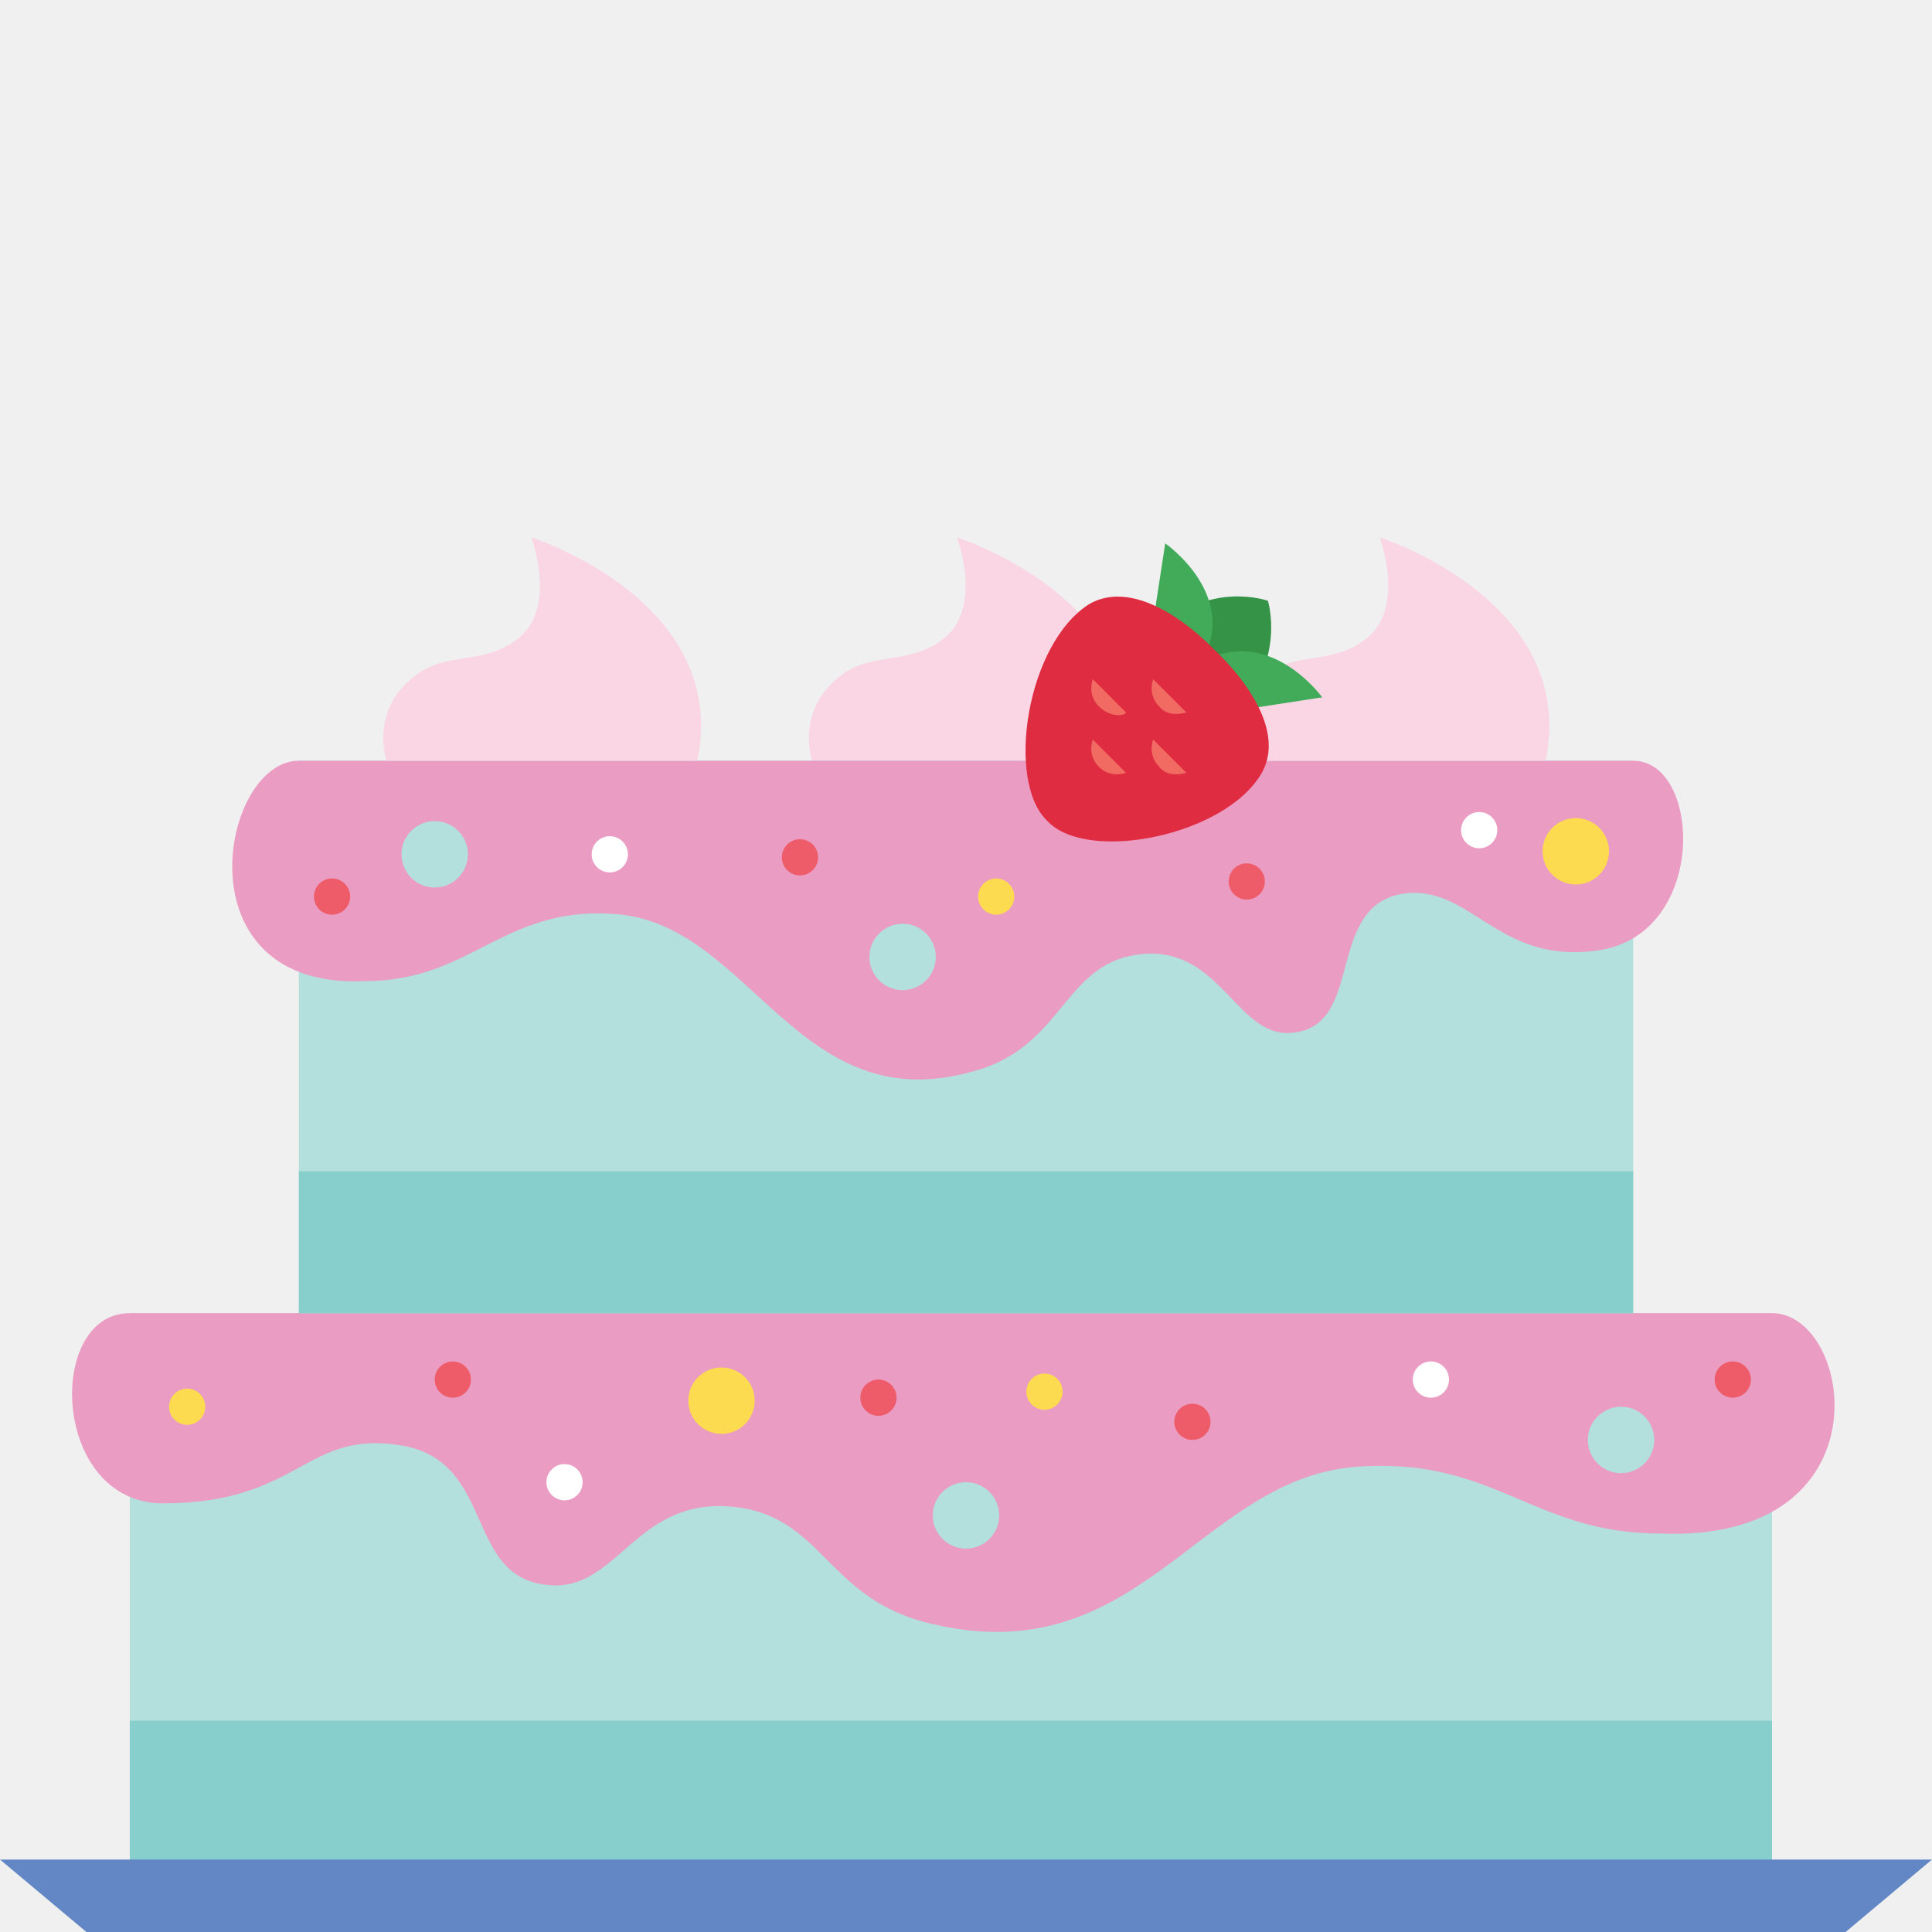
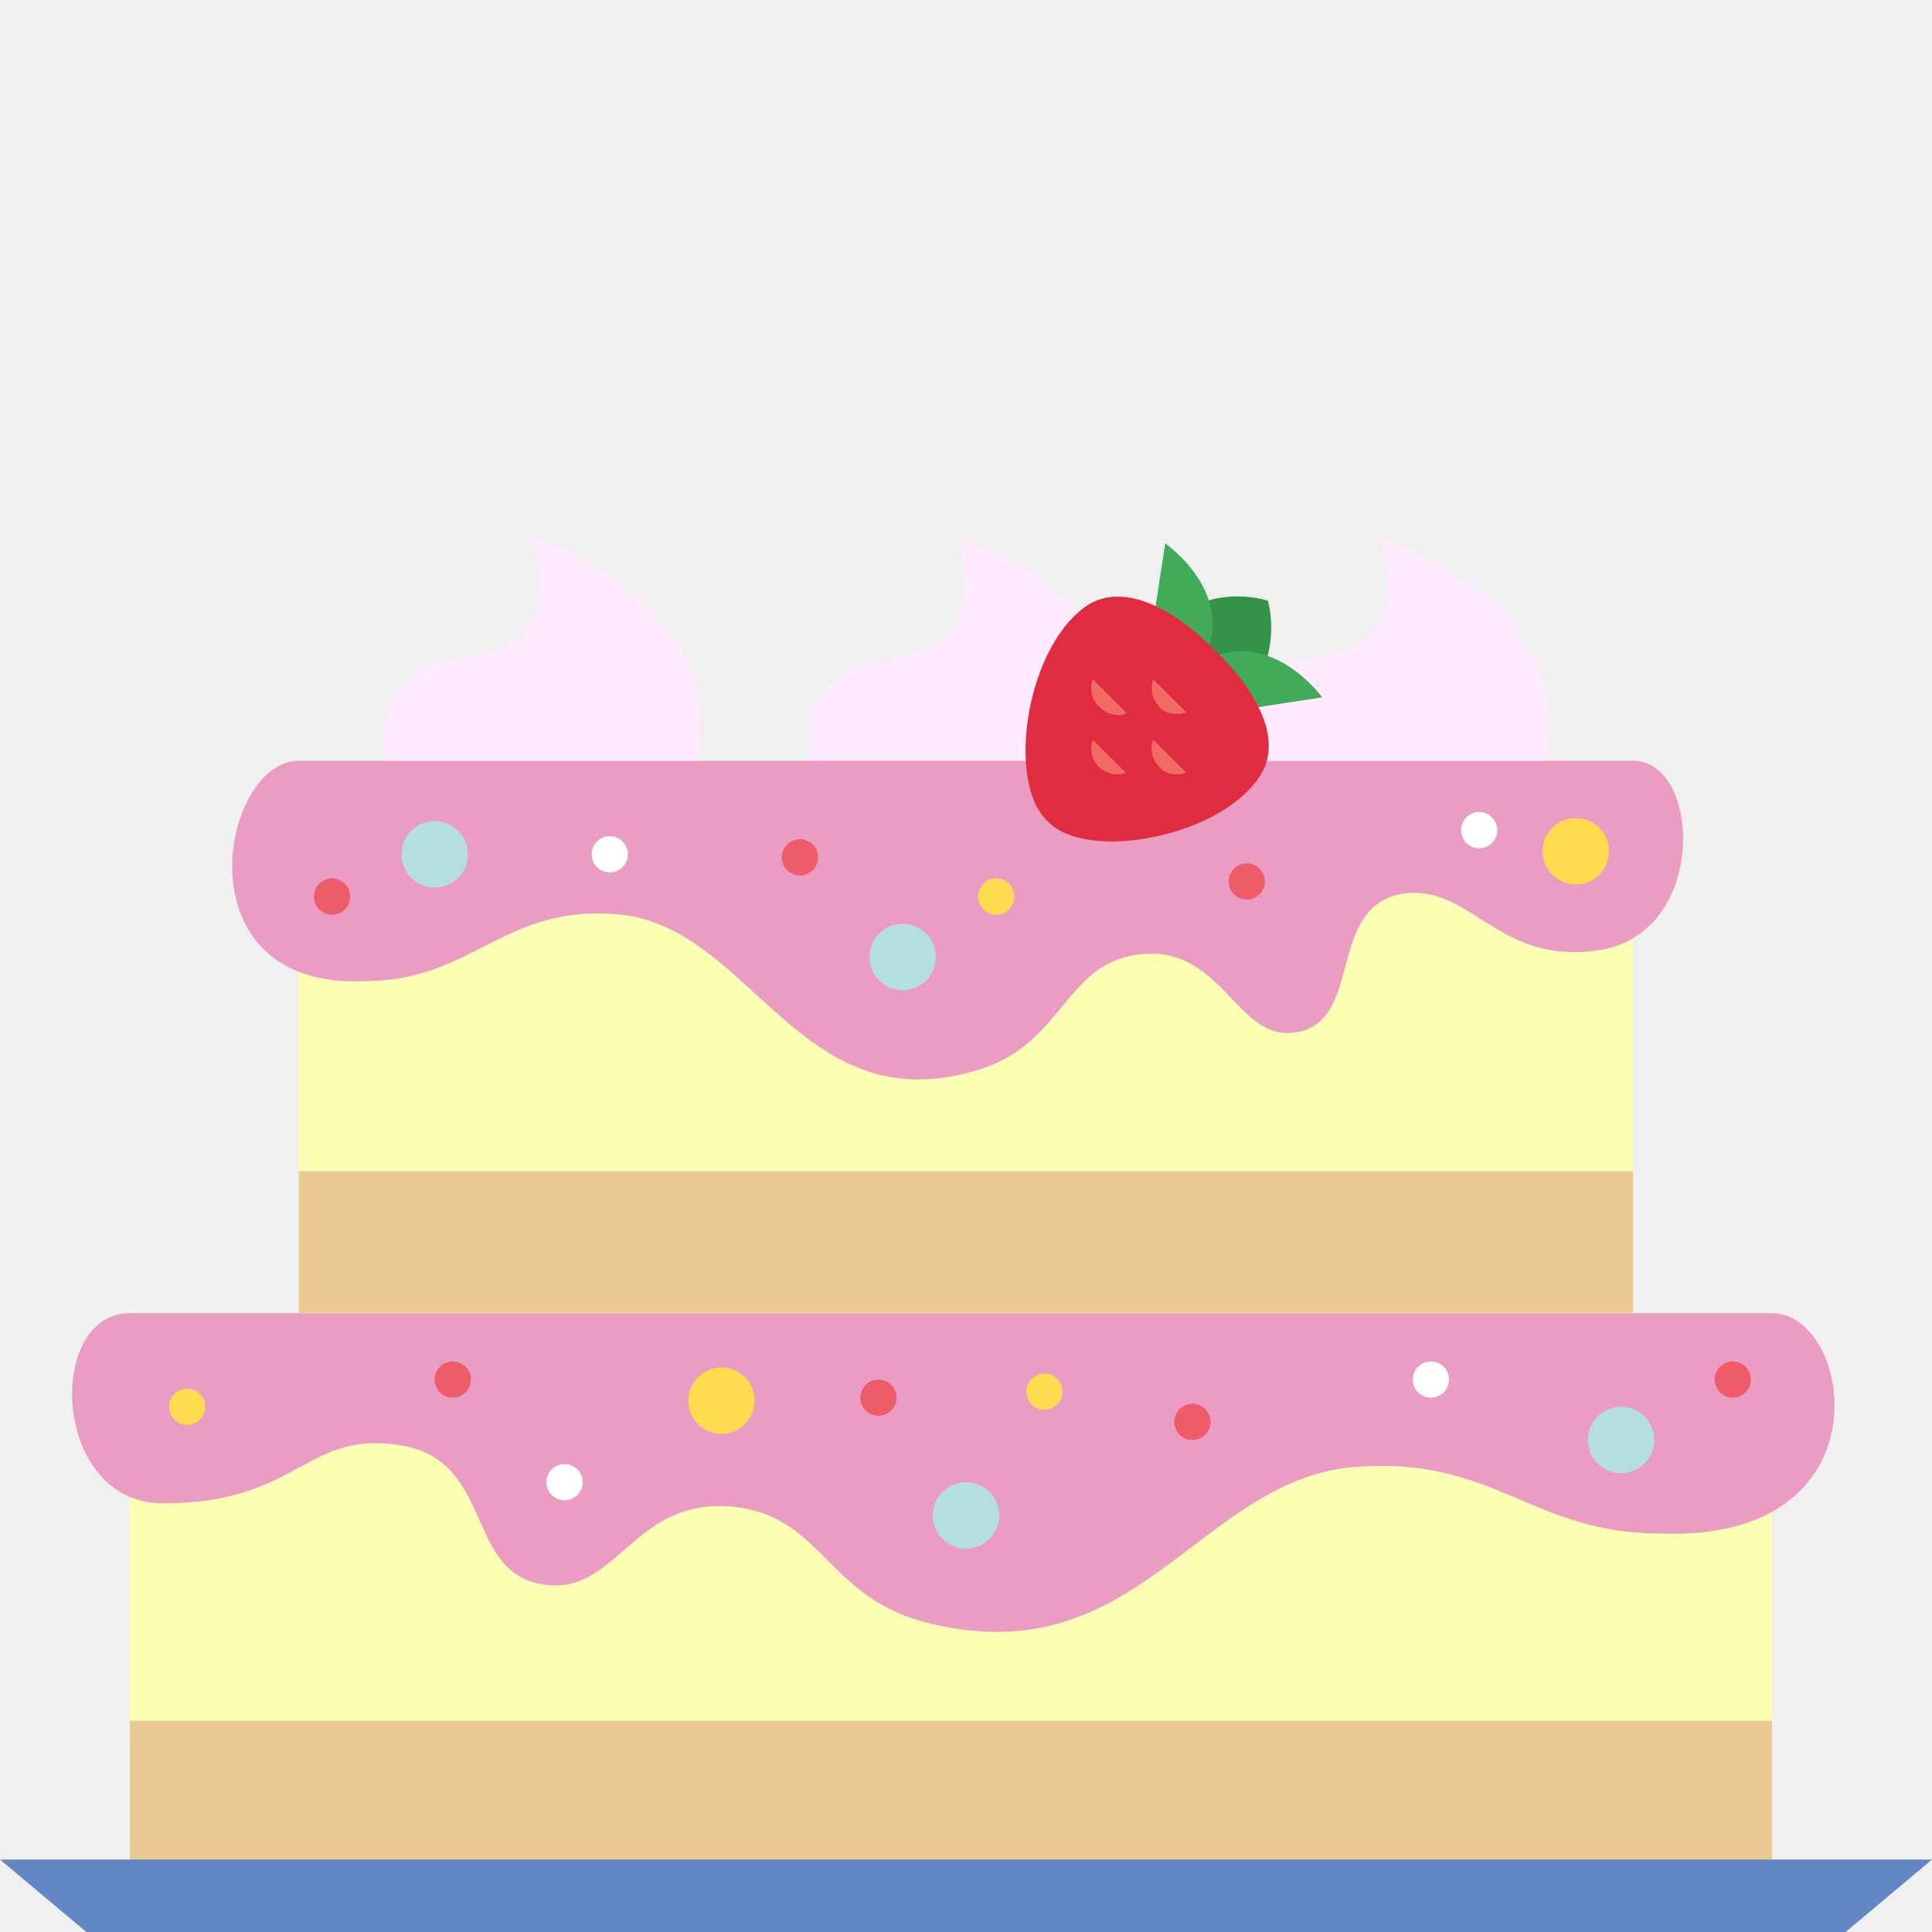
<svg xmlns="http://www.w3.org/2000/svg" width="64" height="64" viewBox="0 0 64 64" fill="none">
-   <g clip-path="url(#clip0_181_10643)">
-     <path d="M58.7 43.5H4.3V61.6H58.7V43.5Z" fill="#B3DFDC" />
-     <path d="M58.7 57H4.3V61.7H58.7V57Z" fill="#86CFCD" />
+   <g>
+     <path d="M58.7 43.5H4.3V61.6H58.7V43.5Z" fill="#FCFFB3" />
+     <path d="M58.7 57H4.3V61.7H58.7V57Z" fill="#EAC992" />
    <path d="M58.7 43.5H4.3C1.5 43.5 1.7 49.8 5.4 49.8C10 49.8 10.1 47.3 13.4 47.9C16.4 48.5 15.4 52.2 18.1 52.5C20.4 52.8 21 49.7 24.1 49.9C27.3 50.1 27.3 53 30.9 53.8C37.7 55.4 39.7 49.1 44.8 48.6C49.5 48.2 50.7 50.8 55 50.8C62.6 51.1 61.4 43.5 58.7 43.5Z" fill="#EB9CC3" />
-     <path d="M31.7 17.8C31.7 17.8 32.6 20.2 31.2 21.2C30 22.1 28.7 21.5 27.6 22.6C26.4 23.7 26.9 25.2 26.9 25.2H37.2C38.3 19.9 31.7 17.8 31.7 17.8Z" fill="#FAD6E5" />
-     <path d="M23.9 47.5C24.508 47.5 25 47.008 25 46.4C25 45.792 24.508 45.3 23.9 45.3C23.293 45.3 22.8 45.792 22.8 46.4C22.8 47.008 23.293 47.5 23.9 47.5Z" fill="#FCDB51" />
-     <path d="M15 46.3C15.331 46.3 15.6 46.031 15.6 45.7C15.6 45.369 15.331 45.1 15 45.1C14.668 45.1 14.4 45.369 14.4 45.7C14.4 46.031 14.668 46.3 15 46.3Z" fill="#EE5B69" />
-     <path d="M32 51.3C32.607 51.3 33.1 50.807 33.1 50.2C33.1 49.593 32.607 49.1 32 49.1C31.392 49.1 30.9 49.593 30.9 50.2C30.9 50.807 31.392 51.3 32 51.3Z" fill="#B3DFDC" />
-     <path d="M39.5 47.7C39.831 47.7 40.1 47.431 40.1 47.1C40.1 46.769 39.831 46.5 39.5 46.5C39.169 46.5 38.9 46.769 38.9 47.1C38.9 47.431 39.169 47.7 39.5 47.7Z" fill="#EE5B69" />
-     <path d="M57.4 46.3C57.732 46.3 58 46.031 58 45.7C58 45.369 57.732 45.1 57.4 45.1C57.069 45.1 56.8 45.369 56.8 45.7C56.8 46.031 57.069 46.3 57.4 46.3Z" fill="#EE5B69" />
-     <path d="M53.7 48.8C54.308 48.8 54.8 48.307 54.8 47.7C54.8 47.093 54.308 46.6 53.7 46.6C53.093 46.6 52.6 47.093 52.6 47.7C52.6 48.307 53.093 48.8 53.7 48.8Z" fill="#B3DFDC" />
+     <path d="M31.699 17.8C31.699 17.8 32.599 20.2 31.199 21.2C29.999 22.1 28.699 21.5 27.599 22.6C26.399 23.7 26.899 25.2 26.899 25.2H37.199C38.299 19.9 31.699 17.8 31.699 17.8Z" fill="#FFEAFF" />
+     <path d="M23.9 47.5C24.507 47.5 25 47.008 25 46.4C25 45.792 24.507 45.3 23.9 45.3C23.292 45.3 22.8 45.792 22.8 46.4C22.8 47.008 23.292 47.5 23.9 47.5Z" fill="#FCDB51" />
+     <path d="M14.999 46.3C15.331 46.3 15.599 46.031 15.599 45.7C15.599 45.369 15.331 45.1 14.999 45.1C14.668 45.1 14.399 45.369 14.399 45.7C14.399 46.031 14.668 46.3 14.999 46.3Z" fill="#EE5B69" />
+     <path d="M31.999 51.3C32.607 51.3 33.099 50.807 33.099 50.2C33.099 49.593 32.607 49.1 31.999 49.1C31.392 49.1 30.899 49.593 30.899 50.2C30.899 50.807 31.392 51.3 31.999 51.3Z" fill="#B3DFDC" />
+     <path d="M39.499 47.7C39.831 47.7 40.099 47.431 40.099 47.1C40.099 46.769 39.831 46.5 39.499 46.5C39.168 46.5 38.899 46.769 38.899 47.1C38.899 47.431 39.168 47.7 39.499 47.7Z" fill="#EE5B69" />
+     <path d="M57.4 46.3C57.731 46.3 58 46.031 58 45.7C58 45.369 57.731 45.1 57.4 45.1C57.068 45.1 56.8 45.369 56.8 45.7C56.8 46.031 57.068 46.3 57.4 46.3Z" fill="#EE5B69" />
+     <path d="M53.7 48.8C54.307 48.8 54.8 48.307 54.8 47.7C54.8 47.093 54.307 46.6 53.7 46.6C53.092 46.6 52.6 47.093 52.6 47.7C52.6 48.307 53.092 48.8 53.7 48.8Z" fill="#B3DFDC" />
    <path d="M29.1 46.9C29.431 46.9 29.7 46.631 29.7 46.3C29.7 45.969 29.431 45.7 29.1 45.7C28.769 45.7 28.5 45.969 28.5 46.3C28.5 46.631 28.769 46.9 29.1 46.9Z" fill="#EE5B69" />
-     <path d="M47.4 46.3C47.732 46.3 48 46.031 48 45.7C48 45.369 47.732 45.1 47.4 45.1C47.069 45.1 46.8 45.369 46.8 45.7C46.8 46.031 47.069 46.3 47.4 46.3Z" fill="white" />
+     <path d="M47.4 46.3C47.731 46.3 48 46.031 48 45.7C48 45.369 47.731 45.1 47.4 45.1C47.068 45.1 46.8 45.369 46.8 45.7C46.8 46.031 47.068 46.3 47.4 46.3Z" fill="white" />
    <path d="M34.6 46.7C34.931 46.7 35.2 46.431 35.2 46.1C35.2 45.769 34.931 45.5 34.6 45.5C34.269 45.5 34 45.769 34 46.1C34 46.431 34.269 46.7 34.6 46.7Z" fill="#FCDB51" />
-     <path d="M6.2 47.2C6.531 47.2 6.8 46.931 6.8 46.6C6.8 46.269 6.531 46 6.2 46C5.869 46 5.6 46.269 5.6 46.6C5.6 46.931 5.869 47.2 6.2 47.2Z" fill="#FCDB51" />
-     <path d="M18.7 49.7C19.032 49.7 19.3 49.431 19.3 49.1C19.3 48.769 19.032 48.5 18.7 48.5C18.369 48.5 18.1 48.769 18.1 49.1C18.1 49.431 18.369 49.7 18.7 49.7Z" fill="white" />
-     <path d="M54.1 25.2H9.9V43.5H54.1V25.2Z" fill="#B3DFDC" />
-     <path d="M54.1 38.8H9.9V43.5H54.1V38.8Z" fill="#86CFCD" />
-     <path d="M9.9 25.2H54.1C56.4 25.2 56.6 31.1 52.8 31.5C49.6 31.9 48.7 29.3 46.5 29.6C43.9 30 45.2 33.9 42.9 34.2C41 34.5 40.5 31.4 37.9 31.6C35.2 31.8 35.3 34.7 32.2 35.5C26.5 37.1 24.9 30.8 20.6 30.3C16.7 29.9 15.7 32.5 12.1 32.5C5.9 32.8 7.3 25.2 9.9 25.2Z" fill="#EB9CC3" />
-     <path d="M52.2 29.3C52.808 29.3 53.3 28.808 53.3 28.2C53.3 27.593 52.808 27.1 52.2 27.1C51.593 27.1 51.1 27.593 51.1 28.2C51.1 28.808 51.593 29.3 52.2 29.3Z" fill="#FCDB51" />
-     <path d="M11 30.3C11.331 30.3 11.6 30.031 11.6 29.7C11.6 29.369 11.331 29.1 11 29.1C10.668 29.1 10.4 29.369 10.4 29.7C10.4 30.031 10.668 30.3 11 30.3Z" fill="#EE5B69" />
-     <path d="M29.9 32.8C30.508 32.8 31 32.307 31 31.7C31 31.093 30.508 30.6 29.9 30.6C29.293 30.6 28.8 31.093 28.8 31.7C28.8 32.307 29.293 32.8 29.9 32.8Z" fill="#B3DFDC" />
-     <path d="M41.3 29.8C41.632 29.8 41.9 29.531 41.9 29.2C41.9 28.869 41.632 28.6 41.3 28.6C40.969 28.6 40.7 28.869 40.7 29.2C40.7 29.531 40.969 29.8 41.3 29.8Z" fill="#EE5B69" />
-     <path d="M14.4 29.4C15.008 29.4 15.5 28.907 15.5 28.3C15.5 27.692 15.008 27.2 14.4 27.2C13.793 27.2 13.3 27.692 13.3 28.3C13.3 28.907 13.793 29.4 14.4 29.4Z" fill="#B3DFDC" />
-     <path d="M26.5 29C26.831 29 27.1 28.731 27.1 28.4C27.1 28.069 26.831 27.8 26.5 27.8C26.169 27.8 25.9 28.069 25.9 28.4C25.9 28.731 26.169 29 26.5 29Z" fill="#EE5B69" />
-     <path d="M49 28.1C49.331 28.1 49.6 27.831 49.6 27.5C49.6 27.169 49.331 26.9 49 26.9C48.669 26.9 48.4 27.169 48.4 27.5C48.4 27.831 48.669 28.1 49 28.1Z" fill="white" />
-     <path d="M33 30.3C33.331 30.3 33.6 30.031 33.6 29.7C33.6 29.369 33.331 29.1 33 29.1C32.669 29.1 32.4 29.369 32.4 29.7C32.4 30.031 32.669 30.3 33 30.3Z" fill="#FCDB51" />
-     <path d="M20.2 28.9C20.532 28.9 20.8 28.631 20.8 28.3C20.8 27.969 20.532 27.7 20.2 27.7C19.869 27.7 19.6 27.969 19.6 28.3C19.6 28.631 19.869 28.9 20.2 28.9Z" fill="white" />
-     <path d="M45.7 17.8C45.7 17.8 46.6 20.2 45.2 21.2C44 22.1 42.7 21.5 41.6 22.6C40.4 23.7 40.9 25.2 40.9 25.2H51.2C52.3 19.9 45.7 17.8 45.7 17.8Z" fill="#FAD6E5" />
-     <path d="M17.6 17.8C17.6 17.8 18.5 20.2 17.1 21.2C15.9 22.1 14.6 21.5 13.5 22.6C12.3 23.7 12.8 25.2 12.8 25.2H23.1C24.2 19.9 17.6 17.8 17.6 17.8Z" fill="#FAD6E5" />
+     <path d="M6.2 47.2C6.531 47.2 6.8 46.931 6.8 46.6C6.8 46.269 6.531 46 6.2 46C5.868 46 5.6 46.269 5.6 46.6C5.6 46.931 5.868 47.2 6.2 47.2Z" fill="#FCDB51" />
+     <path d="M18.7 49.7C19.031 49.7 19.3 49.431 19.3 49.1C19.3 48.769 19.031 48.5 18.7 48.5C18.368 48.5 18.1 48.769 18.1 49.1C18.1 49.431 18.368 49.7 18.7 49.7Z" fill="white" />
+     <path d="M54.099 25.2H9.899V43.5H54.099V25.2Z" fill="#FCFFB3" />
+     <path d="M54.099 38.8H9.899V43.5H54.099V38.8Z" fill="#EAC992" />
+     <path d="M9.899 25.2H54.099C56.399 25.2 56.599 31.1 52.799 31.5C49.599 31.9 48.699 29.3 46.499 29.6C43.899 30 45.199 33.9 42.899 34.2C40.999 34.5 40.499 31.4 37.899 31.6C35.199 31.8 35.299 34.7 32.199 35.5C26.499 37.1 24.899 30.8 20.599 30.3C16.699 29.9 15.699 32.5 12.099 32.5C5.899 32.8 7.299 25.2 9.899 25.2Z" fill="#EB9CC3" />
+     <path d="M52.2 29.3C52.807 29.3 53.3 28.808 53.3 28.2C53.3 27.593 52.807 27.1 52.2 27.1C51.592 27.1 51.1 27.593 51.1 28.2C51.1 28.808 51.592 29.3 52.2 29.3Z" fill="#FCDB51" />
+     <path d="M10.999 30.3C11.331 30.3 11.599 30.031 11.599 29.7C11.599 29.369 11.331 29.1 10.999 29.1C10.668 29.1 10.399 29.369 10.399 29.7C10.399 30.031 10.668 30.3 10.999 30.3Z" fill="#EE5B69" />
+     <path d="M29.9 32.8C30.507 32.8 31 32.307 31 31.7C31 31.093 30.507 30.6 29.9 30.6C29.292 30.6 28.8 31.093 28.8 31.7C28.8 32.307 29.292 32.8 29.9 32.8Z" fill="#B3DFDC" />
+     <path d="M41.299 29.8C41.631 29.8 41.899 29.531 41.899 29.2C41.899 28.869 41.631 28.6 41.299 28.6C40.968 28.6 40.699 28.869 40.699 29.2C40.699 29.531 40.968 29.8 41.299 29.8Z" fill="#EE5B69" />
+     <path d="M14.4 29.4C15.007 29.4 15.5 28.907 15.5 28.3C15.5 27.692 15.007 27.2 14.4 27.2C13.792 27.2 13.3 27.692 13.3 28.3C13.3 28.907 13.792 29.4 14.4 29.4Z" fill="#B3DFDC" />
+     <path d="M26.499 29C26.831 29 27.099 28.731 27.099 28.4C27.099 28.069 26.831 27.8 26.499 27.8C26.168 27.8 25.899 28.069 25.899 28.4C25.899 28.731 26.168 29 26.499 29Z" fill="#EE5B69" />
+     <path d="M48.999 28.1C49.331 28.1 49.599 27.831 49.599 27.5C49.599 27.169 49.331 26.9 48.999 26.9C48.668 26.9 48.399 27.169 48.399 27.5C48.399 27.831 48.668 28.1 48.999 28.1Z" fill="white" />
+     <path d="M32.999 30.3C33.331 30.3 33.599 30.031 33.599 29.7C33.599 29.369 33.331 29.1 32.999 29.1C32.668 29.1 32.399 29.369 32.399 29.7C32.399 30.031 32.668 30.3 32.999 30.3Z" fill="#FCDB51" />
+     <path d="M20.2 28.9C20.531 28.9 20.8 28.631 20.8 28.3C20.8 27.969 20.531 27.7 20.2 27.7C19.868 27.7 19.6 27.969 19.6 28.3C19.6 28.631 19.868 28.9 20.2 28.9Z" fill="white" />
+     <path d="M45.699 17.8C45.699 17.8 46.599 20.2 45.199 21.2C43.999 22.1 42.699 21.5 41.599 22.6C40.399 23.7 40.899 25.2 40.899 25.2H51.199C52.299 19.9 45.699 17.8 45.699 17.8Z" fill="#FFEAFF" />
+     <path d="M17.6 17.8C17.6 17.8 18.5 20.2 17.1 21.2C15.9 22.1 14.6 21.5 13.5 22.6C12.3 23.7 12.8 25.2 12.8 25.2H23.1C24.2 19.9 17.6 17.8 17.6 17.8Z" fill="#FFEAFF" />
    <path d="M41 23.5L39.7 22.2L38.4 20.9C40 19.2 42 19.9 42 19.9C42 19.9 42.6 21.8 41 23.5Z" fill="#359348" />
    <path d="M39.7 22.1L38.2 20.6L38.6 18C38.6 18 41.2 19.8 39.7 22.1Z" fill="#41AB5A" />
    <path d="M43.8 23.1L41.2 23.5L39.7 22C42 20.6 43.8 23.1 43.8 23.1Z" fill="#41AB5A" />
    <path d="M40.2 21.5C40.2 21.5 42.8 23.8 41.8 25.6C40.6 27.7 36 28.6 34.7 27.2C33.3 25.9 34 21.3 36.1 20C37.9 19 40.2 21.5 40.2 21.5Z" fill="#DF2C41" />
    <path d="M36.4 25.4C36 25 36.2 24.5 36.2 24.5L37.3 25.6C37.3 25.6 36.8 25.8 36.4 25.4Z" fill="#F16B63" />
    <path d="M38.4 25.4C38 25 38.2 24.5 38.2 24.5L39.3 25.6C39.3 25.6 38.7 25.8 38.4 25.4Z" fill="#F16B63" />
    <path d="M36.4 23.4C36 23 36.2 22.5 36.2 22.5L37.3 23.6C37.3 23.7 36.8 23.8 36.4 23.4Z" fill="#F16B63" />
    <path d="M38.4 23.4C38 23 38.2 22.5 38.2 22.5L39.3 23.6C39.3 23.6 38.7 23.8 38.4 23.4Z" fill="#F16B63" />
    <path fill-rule="evenodd" clip-rule="evenodd" d="M60.9 64.2L64 61.6H0L3.1 64.2H60.9Z" fill="#6287C4" />
  </g>
-   <defs>
-     <clipPath id="clip0_181_10643">
-       <rect width="64" height="64" fill="white" />
-     </clipPath>
-   </defs>
</svg>
